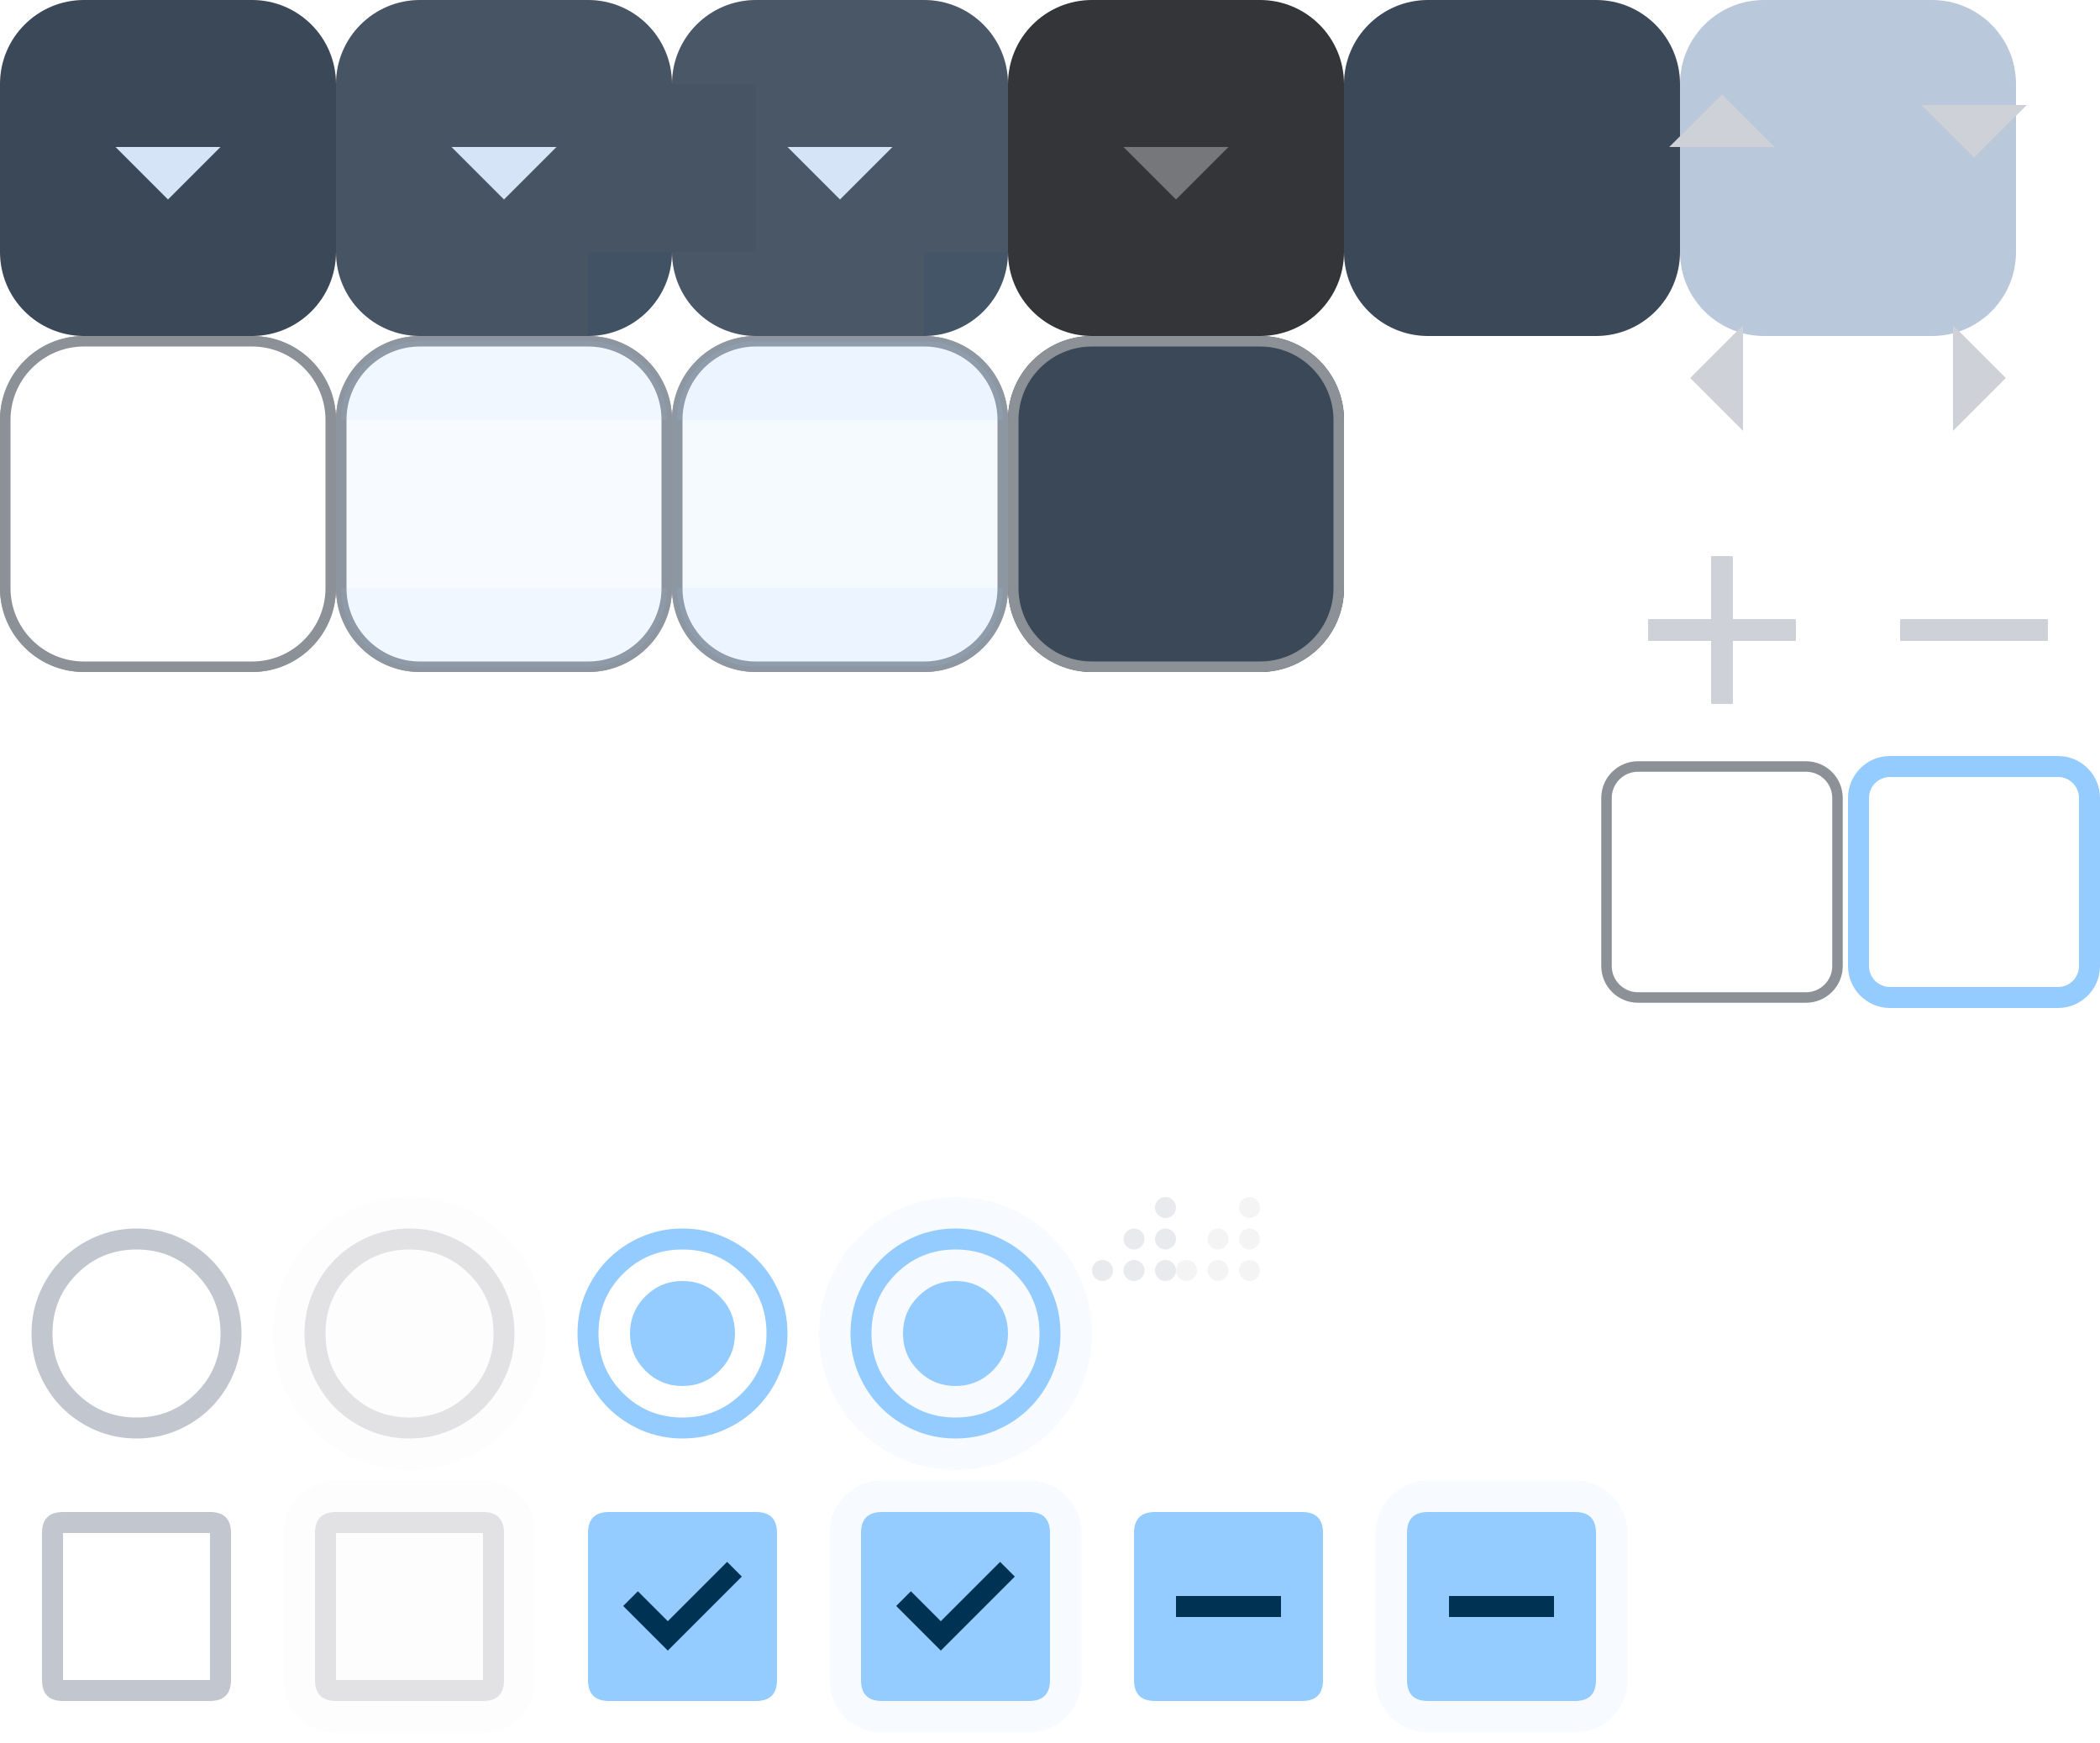
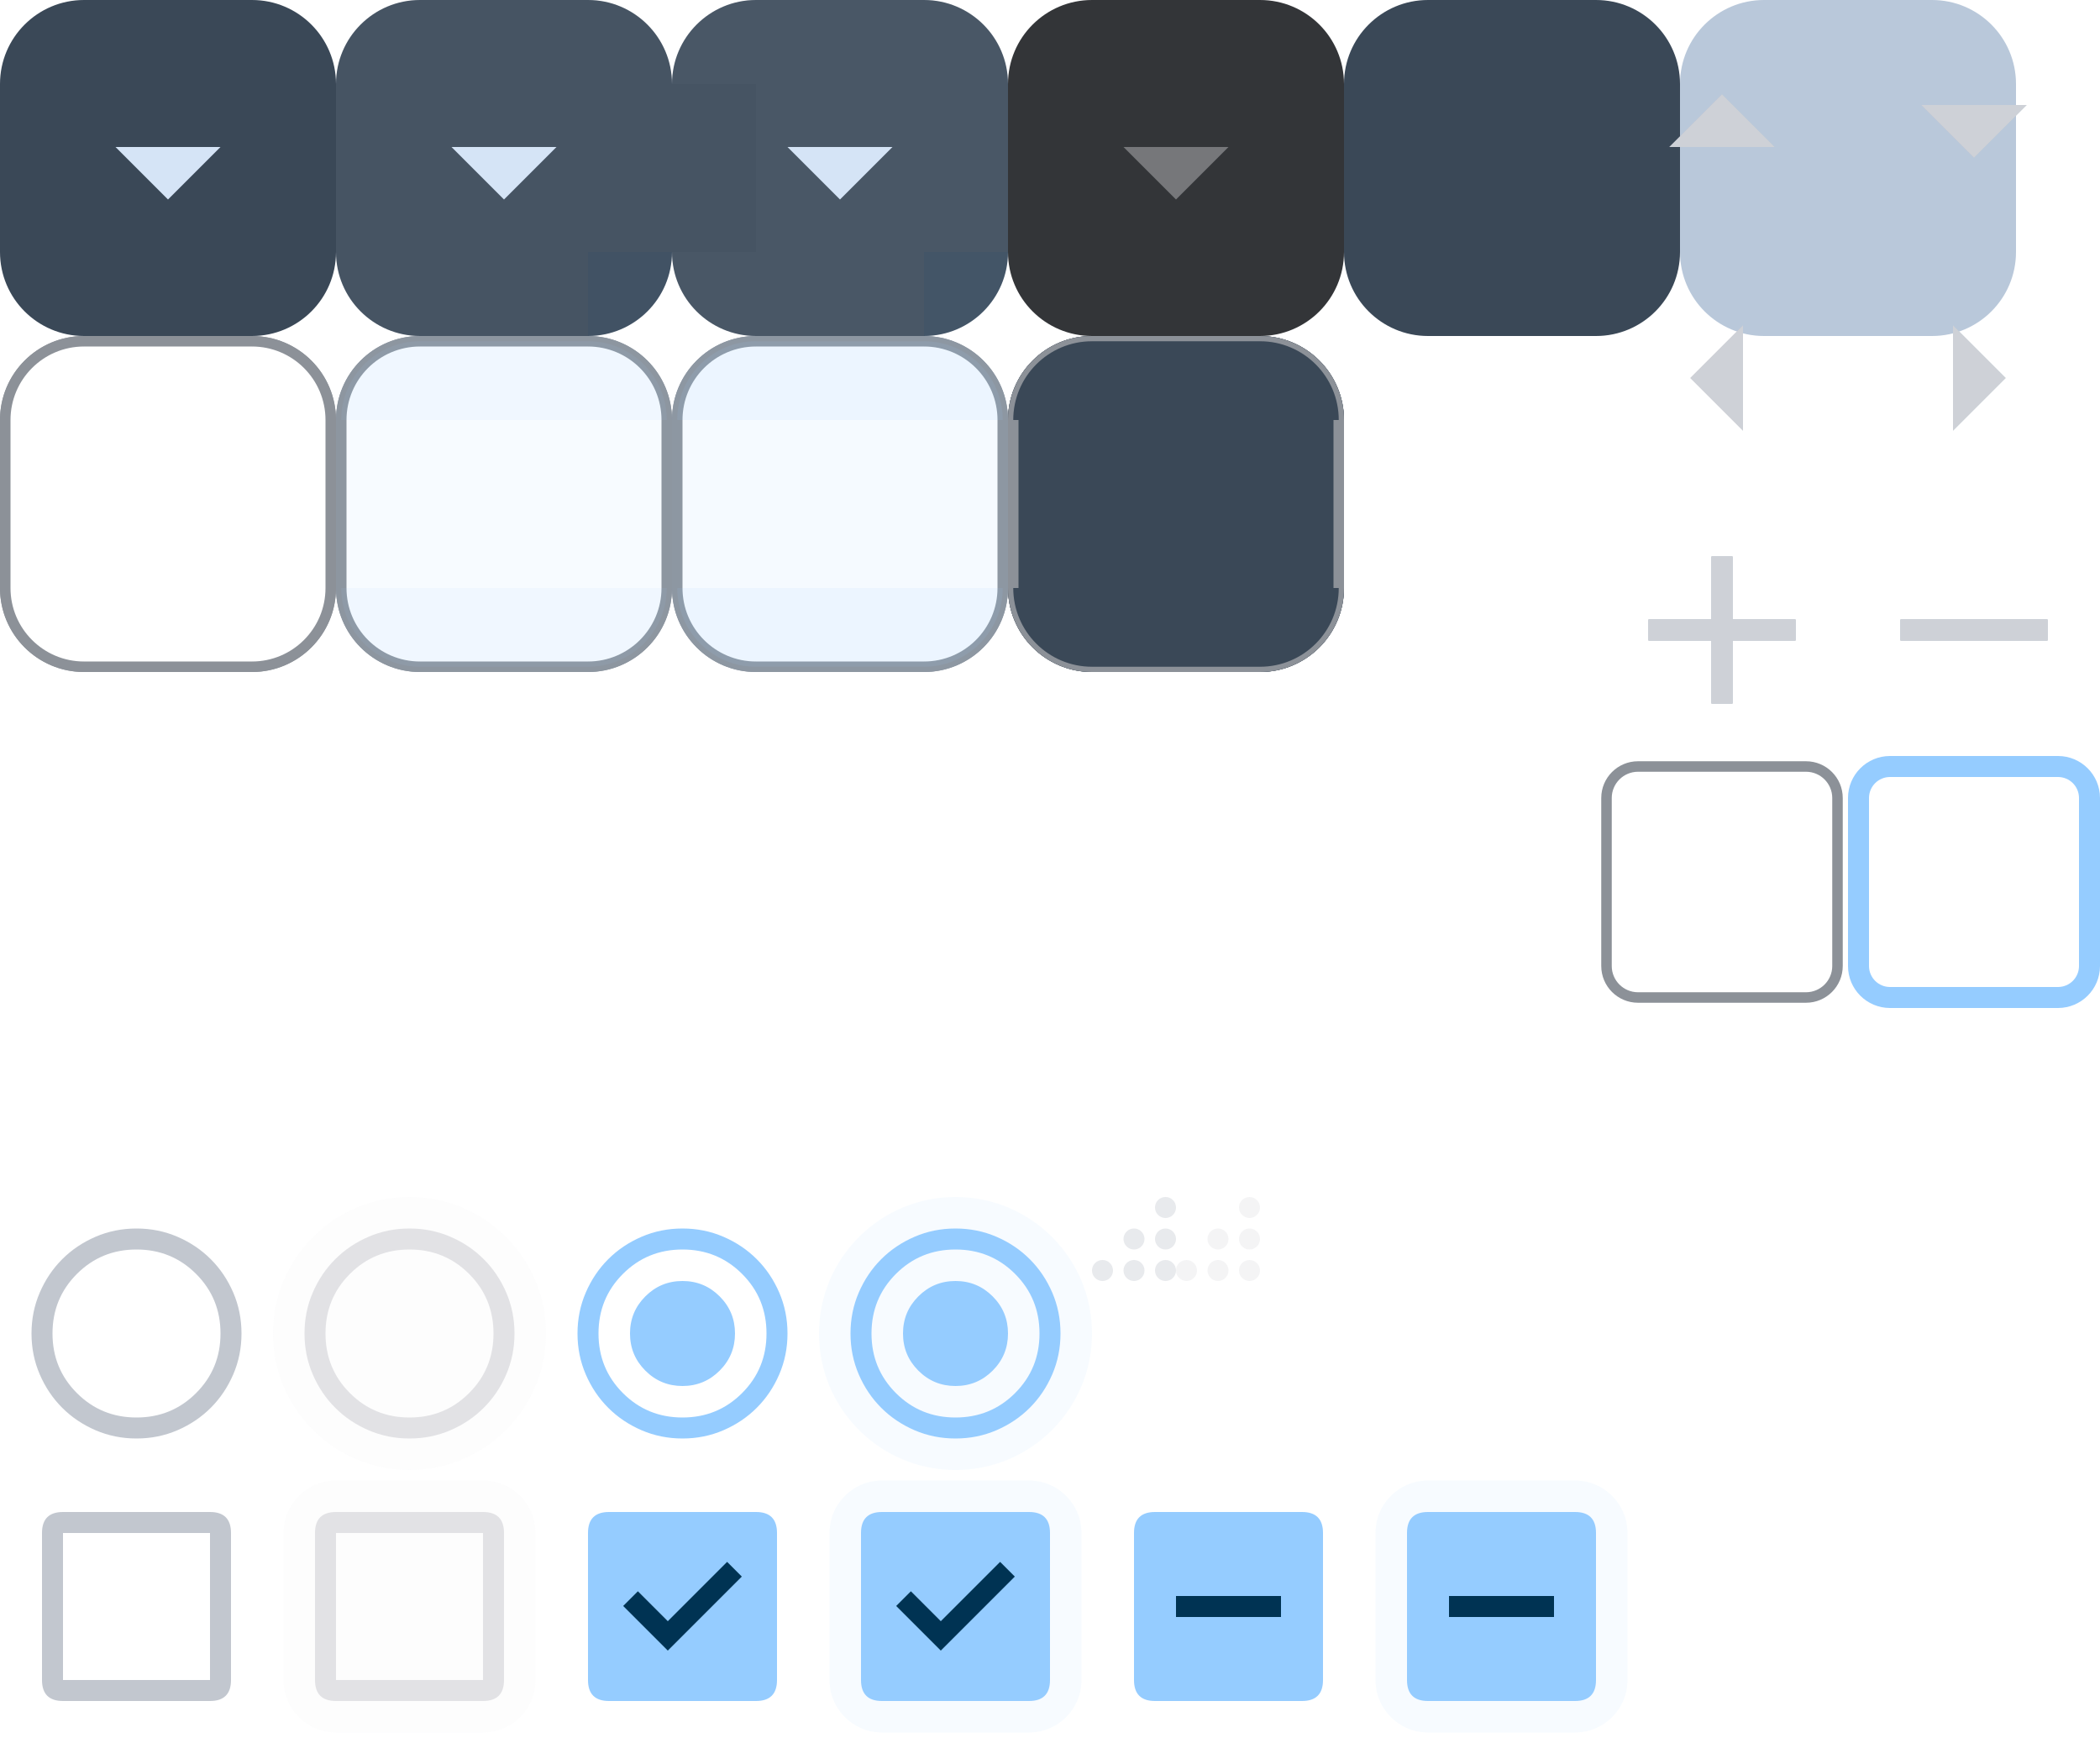
<svg xmlns="http://www.w3.org/2000/svg" xmlns:xlink="http://www.w3.org/1999/xlink" width="200" height="166" version="1.1" id="svg147">
  <defs>
    <style>
      .pri {
        fill: #95ccff;
      }

      .on-pri {
        fill: #003353;
      }

      .pri-cont {
        fill: #004a75;
      }

      .on-pri-cont {
        fill: #cee5ff;
      }

      .sec {
        fill: #b9c8da;
      }

      .sec-cont {
        fill: #3a4857;
      }

      .on-sec-cont {
        fill: #d5e4f6;
      }

      .surf {
        fill: #121416
      }

      .surf-cont-low {
        fill: #1a1c1e;
      }

      .surf-cont {
        fill: #1e2022;
      }

      .surf-cont-high {
        fill: #282a2d;
      }

      .surf-cont-highest {
        fill: #333538;
      }

      .on-surf {
        fill: #e2e2e5;
      }

      .on-surf-var {
        fill: #c2c7cf;
      }

      .outline {
        fill: #8c9198;
      }

      .outline-var {
        fill: #42474e
      }

      .surf-var {
        fill: #42474e;
      }

      .inv-surf {
        fill: #e2e2e5;
      }

      .on-inv-surf {
        color: #2f3033;
      }

      .disabled-back {
        fill: #e2e2e5;
        opacity: 0.12;
      }

      .disabled-text {
        fill: #e2e2e5;
        opacity: 0.38;
      }
    </style>
    <g id="x-add">
      <rect width="24" height="24" fill="none" />
      <path d="M 11,13 H 5 v -2 h 6 V 5 h 2 v 6 h 6 v 2 h -6 v 6 h -2 z" />
    </g>
    <g id="x-minus">
      <rect width="24" height="24" fill="none" />
      <path d="m 5,13 v -2 h 14 v 2 z" />
    </g>
    <g id="x-down">
      <rect width="24" height="24" fill="none" />
      <path d="M 12,15 7,10 h 10 z" />
    </g>
    <g id="x-left">
      <rect width="24" height="24" fill="none" />
      <path d="M 14,17 9,12 14,7 Z" />
    </g>
    <g id="x-right">
      <rect width="24" height="24" fill="none" />
      <path d="M 10,17 V 7 l 5,5 z" />
    </g>
    <g id="x-up">
      <rect width="24" height="24" fill="none" />
      <path d="m 7,14 5,-5 5,5 z" />
    </g>
    <path id="x-btn-tl" d="m 8,0 a 8,8 0 0 0 -8,8 h 8 z" />
    <rect id="x-btn-t" width="16" height="8" x="8" y="0" />
    <path id="x-btn-tr" d="m 24,0 a 8,8 0 0 1 8,8 h -8 z" />
    <rect id="x-btn-l" width="8" height="16" y="8" x="0" />
    <rect id="x-btn-c" width="16" height="16" x="8" y="8" />
    <rect id="x-btn-r" width="8" height="16" x="24" y="8" />
    <path id="x-btn-bl" d="M 8,32 a 8,8 0 0 1 -8,-8 h 8 z" />
    <rect id="x-btn-b" width="16" height="8" x="8" y="24" />
    <path id="x-btn-br" d="m 24,32 a 8,8 0 0 0 8,-8 h -8 z" />
    <path id="x-sizegrip" d="M 7,0 A 1,1 0 0 0 6,1 1,1 0 0 0 7,2 1,1 0 0 0 8,1 1,1 0 0 0 7,0 Z M 7,3 A 1,1 0 0 0 6,4 1,1 0 0 0 7,5 1,1 0 0 0 8,4 1,1 0 0 0 7,3 Z M 7,6 A 1,1 0 0 0 6,7 1,1 0 0 0 7,8 1,1 0 0 0 8,7 1,1 0 0 0 7,6 Z M 4,3 A 1,1 0 0 0 3,4 1,1 0 0 0 4,5 1,1 0 0 0 5,4 1,1 0 0 0 4,3 Z M 4,6 A 1,1 0 0 0 3,7 1,1 0 0 0 4,8 1,1 0 0 0 5,7 1,1 0 0 0 4,6 Z M 1,6 A 1,1 0 0 0 0,7 1,1 0 0 0 1,8 1,1 0 0 0 2,7 1,1 0 0 0 1,6 Z" />
    <path id="radio-unchk" d="M 13,23 Q 10.925,23 9.1,22.213 7.275,21.425 5.925,20.075 4.575,18.725 3.788,16.9 3,15.075 3,13 3,10.925 3.788,9.1 4.575,7.275 5.925,5.925 7.275,4.575 9.1,3.788 10.925,3 13,3 q 2.075,0 3.9,0.788 1.825,0.787 3.175,2.137 1.35,1.35 2.138,3.175 Q 23,10.925 23,13 q 0,2.075 -0.788,3.9 -0.788,1.825 -2.138,3.175 -1.35,1.35 -3.175,2.138 Q 15.075,23 13,23 Z m 0,-2 q 3.35,0 5.675,-2.325 Q 21,16.35 21,13 21,9.65 18.675,7.325 16.35,5 13,5 9.65,5 7.325,7.325 5,9.65 5,13 5,16.35 7.325,18.675 9.65,21 13,21 Z m 0,-8 z" />
    <path id="radio-chk" d="m 13,18 q 2.075,0 3.538,-1.463 Q 18,15.075 18,13 18,10.925 16.538,9.463 15.075,8 13,8 10.925,8 9.463,9.463 8,10.925 8,13 8,15.075 9.463,16.538 10.925,18 13,18 Z m 0,5 Q 10.925,23 9.1,22.213 7.275,21.425 5.925,20.075 4.575,18.725 3.788,16.9 3,15.075 3,13 3,10.925 3.788,9.1 4.575,7.275 5.925,5.925 7.275,4.575 9.1,3.788 10.925,3 13,3 q 2.075,0 3.9,0.788 1.825,0.787 3.175,2.137 1.35,1.35 2.138,3.175 Q 23,10.925 23,13 q 0,2.075 -0.788,3.9 -0.788,1.825 -2.138,3.175 -1.35,1.35 -3.175,2.138 Q 15.075,23 13,23 Z m 0,-2 q 3.35,0 5.675,-2.325 Q 21,16.35 21,13 21,9.65 18.675,7.325 16.35,5 13,5 9.65,5 7.325,7.325 5,9.65 5,13 5,16.35 7.325,18.675 9.65,21 13,21 Z m 0,-8 z" />
    <path id="chk-box-frame" d="M 4,6 Q 4,4 6,4 h 14 q 2,0 2,2 v 14 q 0,2 -2,2 H 6 Q 4,22 4,20 V 6 H 6 V 20 H 20 V 6 H 6 V 20 H 4 Z" />
    <rect id="chk-box-back" width="24" height="24" x="1" y="1" rx="5" />
    <path id="chk-box-chk" d="m 11.6,17.2 7.05,-7.05 -1.4,-1.4 -5.65,5.65 -2.85,-2.85 -1.4,1.4 z" />
    <path id="chk-box-box" d="M 4,6 Q 4,4 6,4 h 14 q 2,0 2,2 v 14 q 0,2 -2,2 H 6 Q 4,22 4,20 Z" />
    <path id="chk-box-dash" d="M 8,14 H 18 V 12 H 8 Z" />
  </defs>
  <g id="g-button-normal">
    <use id="button-normal-topleft" xlink:href="#x-btn-tl" class="sec-cont" />
    <use id="button-normal-top" xlink:href="#x-btn-t" class="sec-cont" />
    <use id="button-normal-topright" xlink:href="#x-btn-tr" class="sec-cont" />
    <use id="button-normal-left" xlink:href="#x-btn-l" class="sec-cont" />
    <use id="button-normal" xlink:href="#x-btn-c" class="sec-cont" />
    <use id="button-normal-right" xlink:href="#x-btn-r" class="sec-cont" />
    <use id="button-normal-bottomleft" xlink:href="#x-btn-bl" class="sec-cont" />
    <use id="button-normal-bottom" xlink:href="#x-btn-b" class="sec-cont" />
    <use id="button-normal-bottomright" xlink:href="#x-btn-br" class="sec-cont" />
    <use id="ar-1-down-normal" href="#x-down" x="4" y="4" class="on-sec-cont" />
    <rect id="button-default-indicator" width="5" height="5" fill="none" />
  </g>
  <g id="g-button-focused" transform="translate(32)">
    <g id="button-focused-topleft">
      <use xlink:href="#button-normal-topleft" />
      <use xlink:href="#x-btn-tl" class="on-sec-cont" opacity="0.08" />
    </g>
    <g id="button-focused-top">
      <use xlink:href="#button-normal-top" />
      <use xlink:href="#x-btn-t" class="on-sec-cont" opacity="0.08" />
    </g>
    <g id="button-focused-topright">
      <use xlink:href="#button-normal-topright" />
      <use xlink:href="#x-btn-tr" class="on-sec-cont" opacity="0.08" />
    </g>
    <g id="button-focused-left">
      <use xlink:href="#button-normal-left" />
      <use xlink:href="#x-btn-l" class="on-sec-cont" opacity="0.08" />
    </g>
    <g id="button-focused">
      <use xlink:href="#button-normal" />
      <use xlink:href="#x-btn-c" class="on-sec-cont" opacity="0.08" />
    </g>
    <g id="button-focused-right">
      <use xlink:href="#button-normal-right" />
      <use xlink:href="#x-btn-r" class="on-sec-cont" opacity="0.08" />
    </g>
    <g id="button-focused-bottomleft">
      <use xlink:href="#button-normal-bottomleft" />
      <use xlink:href="#x-btn-bl" class="on-sec-cont" opacity="0.08" />
    </g>
    <g id="button-focused-bottom">
      <use xlink:href="#button-normal-bottom" />
      <use xlink:href="#x-btn-b" class="on-sec-cont" opacity="0.08" />
    </g>
    <g id="button-focused-bottomright">
      <use xlink:href="#button-normal-bottomright" />
      <use xlink:href="#x-btn-br" class="pri" opacity="0.08" />
    </g>
    <use id="ar-1-down-focused" href="#x-down" x="4" y="4" class="on-sec-cont" />
  </g>
  <g id="g-button-pressed" transform="translate(64)">
    <g id="button-pressed-topleft">
      <use xlink:href="#button-normal-topleft" />
      <use xlink:href="#x-btn-tl" class="on-sec-cont" opacity="0.1" />
    </g>
    <g id="button-pressed-top">
      <use xlink:href="#button-normal-top" />
      <use xlink:href="#x-btn-t" class="on-sec-cont" opacity="0.1" />
    </g>
    <g id="button-pressed-topright">
      <use xlink:href="#button-normal-topright" />
      <use xlink:href="#x-btn-tr" class="on-sec-cont" opacity="0.1" />
    </g>
    <g id="button-pressed-left">
      <use xlink:href="#button-normal-left" />
      <use xlink:href="#x-btn-l" class="on-sec-cont" opacity="0.08" />
    </g>
    <g id="button-pressed">
      <use xlink:href="#button-normal" />
      <use xlink:href="#x-btn-c" class="on-sec-cont" opacity="0.1" />
    </g>
    <g id="button-pressed-right">
      <use xlink:href="#button-normal-right" />
      <use xlink:href="#x-btn-r" class="on-sec-cont" opacity="0.1" />
    </g>
    <g id="button-pressed-bottomleft">
      <use xlink:href="#button-normal-bottomleft" />
      <use xlink:href="#x-btn-bl" class="on-sec-cont" opacity="0.1" />
    </g>
    <g id="button-pressed-bottom">
      <use xlink:href="#button-normal-bottom" />
      <use xlink:href="#x-btn-b" class="on-sec-cont" opacity="0.1" />
    </g>
    <g id="button-pressed-bottomright">
      <use xlink:href="#button-normal-bottomright" />
      <use xlink:href="#x-btn-br" class="pri" opacity="0.1" />
    </g>
    <use id="ar-1-down-pressed" href="#x-down" x="4" y="4" class="on-sec-cont" />
  </g>
  <g id="g-button-toggled" transform="translate(96)">
    <use id="button-toggled-topleft" xlink:href="#x-btn-tl" class="surf-cont-highest" />
    <use id="button-toggled-top" xlink:href="#x-btn-t" class="surf-cont-highest" />
    <use id="button-toggled-topright" xlink:href="#x-btn-tr" class="surf-cont-highest" />
    <use id="button-toggled-left" xlink:href="#x-btn-l" class="surf-cont-highest" />
    <use id="button-toggled" xlink:href="#x-btn-c" class="surf-cont-highest" />
    <use id="button-toggled-right" xlink:href="#x-btn-r" class="surf-cont-highest" />
    <use id="button-toggled-bottomleft" xlink:href="#x-btn-bl" class="surf-cont-highest" />
    <use id="button-toggled-bottom" xlink:href="#x-btn-b" class="surf-cont-highest" />
    <use id="button-toggled-bottomright" xlink:href="#x-btn-br" class="surf-cont-highest" />
    <use id="ar-1-down-disabled" href="#x-down" x="4" y="4" class="disabled-text" />
  </g>
  <g id="g-button-default" transform="translate(128)">
    <use id="button-default-topleft" href="#button-normal-topleft" />
    <use id="button-default-top" href="#button-normal-top" />
    <use id="button-default-topright" href="#button-normal-topright" />
    <use id="button-default-left" href="#button-normal-left" />
    <use id="button-default" href="#button-normal" />
    <use id="button-default-right" href="#button-normal-right" />
    <use id="button-default-bottomleft" href="#button-normal-bottomleft" />
    <use id="button-default-bottom" href="#button-normal-bottom" />
    <use id="button-default-bottomright" href="#button-normal-bottomright" />
  </g>
  <g id="g-border-button-default" transform="translate(160)">
    <use id="border-button-default-topleft" xlink:href="#x-btn-tl" class="sec" />
    <use id="border-button-default-top" xlink:href="#x-btn-t" class="sec" />
    <use id="border-button-default-topright" xlink:href="#x-btn-tr" class="sec" />
    <use id="border-button-default-left" xlink:href="#x-btn-l" class="sec" />
    <use id="border-button-default" xlink:href="#x-btn-c" class="sec" />
    <use id="border-button-default-right" xlink:href="#x-btn-r" class="sec" />
    <use id="border-button-default-bottomleft" xlink:href="#x-btn-bl" class="sec" />
    <use id="border-button-default-bottom" xlink:href="#x-btn-b" class="sec" />
    <use id="border-button-default-bottomright" xlink:href="#x-btn-br" class="sec" />
  </g>
  <g id="g-tool-button-normal" transform="translate(0,32)">
    <g id="tool-button-normal-topleft">
      <use xlink:href="#x-btn-tl" fill="none" />
      <path d="m 8,0 a 8,8 0 0 0 -8,8 h 1 a 7,7 0 0 1 7,-7 z" class="outline" />
    </g>
    <g id="tool-button-normal-top">
      <use xlink:href="#x-btn-t" fill="none" />
      <rect width="16" height="1" x="8" y="0" class="outline" />
    </g>
    <g id="tool-button-normal-topright">
      <use xlink:href="#x-btn-tr" fill="none" />
      <path d="m 24,0 a 8,8 0 0 1 8,8 h -1 a 7,7 0 0 0 -7,-7 z" class="outline" />
    </g>
    <g id="tool-button-normal-left">
      <use xlink:href="#x-btn-l" fill="none" />
      <rect width="1" height="16" x="0" y="8" class="outline" />
    </g>
    <use id="tool-button-normal" xlink:href="#x-btn-c" fill="none" />
    <g id="tool-button-normal-right">
      <use xlink:href="#x-btn-r" fill="none" />
      <rect width="1" height="16" x="31" y="8" class="outline" />
    </g>
    <g id="tool-button-normal-bottomleft">
      <use xlink:href="#x-btn-bl" fill="none" />
      <path d="M 8,32 a 8,8 0 0 1 -8,-8 h 1 a 7,7 0 0 0 7,7 z" class="outline" />
    </g>
    <g id="tool-button-normal-bottom">
      <use xlink:href="#x-btn-b" fill="none" />
      <rect width="16" height="1" x="8" y="31" class="outline" />
    </g>
    <g id="tool-button-normal-bottomright">
      <use xlink:href="#x-btn-br" fill="none" />
      <path d="m 24,32 a 8,8 0 0 0 8,-8 h -1 a 7,7 0 0 1 -7,7 z" class="outline" />
    </g>
    <use id="expand-tool-button-normal-topleft" xlink:href="#x-btn-tl" fill="none" />
    <use id="expand-tool-button-normal-top" xlink:href="#x-btn-t" fill="none" />
    <use id="expand-tool-button-normal-topright" xlink:href="#x-btn-tr" fill="none" />
    <use id="expand-tool-button-normal-bottomleft" xlink:href="#x-btn-bl" fill="none" />
    <use id="expand-tool-button-normal-bottom" xlink:href="#x-btn-b" fill="none" />
    <use id="expand-tool-button-normal-bottomright" xlink:href="#x-btn-br" fill="none" />
    <g id="border-tool-button-normal-topleft">
      <use xlink:href="#x-btn-tl" fill="none" />
      <path d="M 8,0 a 8,8 0 0 0 -8,8 h 0.5 a 7.5,7.5 0 0 1 7.5,-7.5 z" class="outline" />
    </g>
    <g id="border-tool-button-normal-top">
      <use xlink:href="#x-btn-t" fill="none" />
      <rect width="16" height="0.5" x="8" class="outline" />
    </g>
    <g id="border-tool-button-normal-topright">
      <use xlink:href="#x-btn-tr" fill="none" />
      <path id="tb-normal-tr-3" d="M 24,0 a 8,8 0 0 1 8,8 h -0.5 a 7.5,7.5 0 0 0 -7.5,-7.5 z" class="outline" />
    </g>
    <g id="border-tool-button-normal-bottomleft">
      <use xlink:href="#x-btn-bl" fill="none" />
      <path id="tb-normal-bl-3" d="M 8,32 a 8,8 0 0 1 -8,-8 h 0.5 a 7.5,7.5 0 0 0 7.5,7.5 z" class="outline" />
    </g>
    <g id="border-tool-button-normal-bottom">
      <use xlink:href="#x-btn-b" fill="none" />
      <rect id="tb-normal-b-3" width="16" height="0.5" x="8" y="31.5" class="outline" />
    </g>
    <g id="border-tool-button-normal-bottomright">
      <use xlink:href="#x-btn-br" fill="none" />
      <path id="tb-normal-br-3" d="M 24,32 a 8,8 0 0 0 8,-8 h -0.5 a 7.5,7.5 0 0 1 -7.5,7.5 z" class="outline" />
    </g>
  </g>
  <g id="g-tool-button-focused" transform="translate(32,32)">
    <g id="tool-button-focused-topleft">
      <use xlink:href="#tool-button-normal-topleft" />
      <use xlink:href="#x-btn-tl" class="pri" opacity="0.08" />
    </g>
    <g id="tool-button-focused-top">
      <use xlink:href="#tool-button-normal-top" />
      <use xlink:href="#x-btn-t" class="pri" opacity="0.08" />
    </g>
    <g id="tool-button-focused-topright">
      <use xlink:href="#tool-button-normal-topright" />
      <use xlink:href="#x-btn-tr" class="pri" opacity="0.08" />
    </g>
    <g id="tool-button-focused-left">
      <use xlink:href="#tool-button-normal-left" />
      <use xlink:href="#x-btn-l" class="pri" opacity="0.08" />
    </g>
    <use id="tool-button-focused" xlink:href="#x-btn-c" class="pri" opacity="0.08" />
    <g id="tool-button-focused-right">
      <use xlink:href="#tool-button-normal-right" />
      <use xlink:href="#x-btn-r" class="pri" opacity="0.08" />
    </g>
    <g id="tool-button-focused-bottomleft">
      <use xlink:href="#tool-button-normal-bottomleft" />
      <use xlink:href="#x-btn-bl" class="pri" opacity="0.08" />
    </g>
    <g id="tool-button-focused-bottom">
      <use xlink:href="#tool-button-normal-bottom" />
      <use xlink:href="#x-btn-b" class="pri" opacity="0.08" />
    </g>
    <g id="tool-button-focused-bottomright">
      <use xlink:href="#tool-button-normal-bottomright" />
      <use xlink:href="#x-btn-br" class="pri" opacity="0.08" />
    </g>
    <use id="expand-tool-button-focused-topleft" xlink:href="#x-btn-tl" fill="none" />
    <use id="expand-tool-button-focused-top" xlink:href="#x-btn-t" fill="none" />
    <use id="expand-tool-button-focused-topright" xlink:href="#x-btn-tr" fill="none" />
    <use id="expand-tool-button-focused-bottomleft" xlink:href="#x-btn-bl" fill="none" />
    <use id="expand-tool-button-focused-bottom" xlink:href="#x-btn-b" fill="none" />
    <use id="expand-tool-button-focused-bottomright" xlink:href="#x-btn-br" fill="none" />
    <g id="border-tool-button-focused-topleft">
      <use href="#border-tool-button-normal-topleft" />
      <use xlink:href="#x-btn-tl" class="pri" opacity="0.08" />
    </g>
    <g id="border-tool-button-focused-top">
      <use href="#border-tool-button-normal-top" />
      <use xlink:href="#x-btn-t" class="pri" opacity="0.08" />
    </g>
    <g id="border-tool-button-focused-topright">
      <use href="#border-tool-button-normal-topright" />
      <use xlink:href="#x-btn-tr" class="pri" opacity="0.08" />
    </g>
    <g id="border-tool-button-focused-bottomleft">
      <use href="#border-tool-button-normal-bottomleft" />
      <use xlink:href="#x-btn-bl" class="pri" opacity="0.08" />
    </g>
    <g id="border-tool-button-focused-bottom">
      <use href="#border-tool-button-normal-bottom" />
      <use xlink:href="#x-btn-b" class="pri" opacity="0.08" />
    </g>
    <g id="border-tool-button-focused-bottomright">
      <use href="#border-tool-button-normal-bottomright" />
      <use xlink:href="#x-btn-br" class="pri" opacity="0.08" />
    </g>
  </g>
  <g id="g-tool-button-pressed" transform="translate(64,32)">
    <g id="tool-button-pressed-topleft">
      <use xlink:href="#tool-button-normal-topleft" />
      <use xlink:href="#x-btn-tl" class="pri" opacity="0.1" />
    </g>
    <g id="tool-button-pressed-top">
      <use xlink:href="#tool-button-normal-top" />
      <use xlink:href="#x-btn-t" class="pri" opacity="0.1" />
    </g>
    <g id="tool-button-pressed-topright">
      <use xlink:href="#tool-button-normal-topright" />
      <use xlink:href="#x-btn-tr" class="pri" opacity="0.1" />
    </g>
    <g id="tool-button-pressed-left">
      <use xlink:href="#tool-button-normal-left" />
      <use xlink:href="#x-btn-l" class="pri" opacity="0.1" />
    </g>
    <use id="tool-button-pressed" xlink:href="#x-btn-c" class="pri" opacity="0.1" />
    <g id="tool-button-pressed-right">
      <use xlink:href="#tool-button-normal-right" />
      <use xlink:href="#x-btn-r" class="pri" opacity="0.1" />
    </g>
    <g id="tool-button-pressed-bottomleft">
      <use xlink:href="#tool-button-normal-bottomleft" />
      <use xlink:href="#x-btn-bl" class="pri" opacity="0.1" />
    </g>
    <g id="tool-button-pressed-bottom">
      <use xlink:href="#tool-button-normal-bottom" />
      <use xlink:href="#x-btn-b" class="pri" opacity="0.1" />
    </g>
    <g id="tool-button-pressed-bottomright">
      <use xlink:href="#tool-button-normal-bottomright" />
      <use xlink:href="#x-btn-br" class="pri" opacity="0.1" />
    </g>
    <use id="expand-tool-button-pressed-topleft" xlink:href="#x-btn-tl" fill="none" />
    <use id="expand-tool-button-pressed-top" xlink:href="#x-btn-t" fill="none" />
    <use id="expand-tool-button-pressed-topright" xlink:href="#x-btn-tr" fill="none" />
    <use id="expand-tool-button-pressed-bottomleft" xlink:href="#x-btn-bl" fill="none" />
    <use id="expand-tool-button-pressed-bottom" xlink:href="#x-btn-b" fill="none" />
    <use id="expand-tool-button-pressed-bottomright" xlink:href="#x-btn-br" fill="none" />
    <g id="border-tool-button-pressed-topleft">
      <use href="#border-tool-button-normal-topleft" />
      <use xlink:href="#x-btn-tl" class="pri" opacity="0.1" />
    </g>
    <g id="border-tool-button-pressed-top">
      <use href="#border-tool-button-normal-top" />
      <use xlink:href="#x-btn-t" class="pri" opacity="0.1" />
    </g>
    <g id="border-tool-button-pressed-topright">
      <use href="#border-tool-button-normal-topright" />
      <use xlink:href="#x-btn-tr" class="pri" opacity="0.1" />
    </g>
    <g id="border-tool-button-pressed-bottomleft">
      <use href="#border-tool-button-normal-bottomleft" />
      <use xlink:href="#x-btn-bl" class="pri" opacity="0.1" />
    </g>
    <g id="border-tool-button-pressed-bottom">
      <use href="#border-tool-button-normal-bottom" />
      <use xlink:href="#x-btn-b" class="pri" opacity="0.1" />
    </g>
    <g id="border-tool-button-pressed-bottomright">
      <use href="#border-tool-button-normal-bottomright" />
      <use xlink:href="#x-btn-br" class="pri" opacity="0.1" />
    </g>
  </g>
  <g id="g-tool-button-toggled" transform="translate(96,32)">
    <g id="tool-button-toggled-topleft">
      <use xlink:href="#x-btn-tl" class="sec-cont" />
      <use xlink:href="#tool-button-normal-topleft" />
    </g>
    <g id="tool-button-toggled-top">
      <use xlink:href="#x-btn-t" class="sec-cont" />
      <use xlink:href="#tool-button-normal-top" />
    </g>
    <g id="tool-button-toggled-topright">
      <use xlink:href="#x-btn-tr" class="sec-cont" />
      <use xlink:href="#tool-button-normal-topright" />
    </g>
    <g id="tool-button-toggled-left">
      <use xlink:href="#x-btn-l" class="sec-cont" />
      <use xlink:href="#tool-button-normal-left" />
    </g>
    <use id="tool-button-toggled" xlink:href="#x-btn-c" class="sec-cont" />
    <g id="tool-button-toggled-right">
      <use xlink:href="#x-btn-r" class="sec-cont" />
      <use xlink:href="#tool-button-normal-right" />
    </g>
    <g id="tool-button-toggled-bottomleft">
      <use xlink:href="#x-btn-bl" class="sec-cont" />
      <use xlink:href="#tool-button-normal-bottomleft" />
    </g>
    <g id="tool-button-toggled-bottom">
      <use xlink:href="#x-btn-b" class="sec-cont" />
      <use xlink:href="#tool-button-normal-bottom" />
    </g>
    <g id="tool-button-toggled-bottomright">
      <use xlink:href="#x-btn-br" class="sec-cont" />
      <use xlink:href="#tool-button-normal-bottomright" />
    </g>
    <use id="expand-tool-button-toggled-topleft" xlink:href="#x-btn-tl" fill="none" />
    <use id="expand-tool-button-toggled-top" xlink:href="#x-btn-t" fill="none" />
    <use id="expand-tool-button-toggled-topright" xlink:href="#x-btn-tr" fill="none" />
    <use id="expand-tool-button-toggled-bottomleft" xlink:href="#x-btn-bl" fill="none" />
    <use id="expand-tool-button-toggled-bottom" xlink:href="#x-btn-b" fill="none" />
    <use id="expand-tool-button-toggled-bottomright" xlink:href="#x-btn-br" fill="none" />
+     <g id="border-tool-button-toggled-topleft">
+       <use xlink:href="#x-btn-tl" class="sec-cont" />
+       <use href="#border-tool-button-normal-topleft" />
+     </g>
+     <g id="border-tool-button-toggled-top">
+       <use xlink:href="#x-btn-t" class="sec-cont" />
+       <use href="#border-tool-button-normal-top" />
+     </g>
+     <g id="border-tool-button-toggled-topright">
+       <use xlink:href="#x-btn-tr" class="sec-cont" />
+       <use href="#border-tool-button-normal-topright" />
+     </g>
+     <g id="border-tool-button-toggled-bottomleft">
+       <use xlink:href="#x-btn-bl" class="sec-cont" />
+       <use href="#border-tool-button-normal-bottomleft" />
+     </g>
+     <g id="border-tool-button-toggled-bottom">
+       <use xlink:href="#x-btn-b" class="sec-cont" />
+       <use href="#border-tool-button-normal-bottom" />
+     </g>
+     <g id="border-tool-button-toggled-bottomright">
+       <use xlink:href="#x-btn-br" class="sec-cont" />
+       <use href="#border-tool-button-normal-bottomright" />
+     </g>
  </g>
  <g id="g-lineedit-normal" transform="translate(152,72)" class="outline">
    <g id="lineedit-normal-topleft">
      <rect width="4" height="4" x="0" y="0" fill="none" />
      <path d="M 4,0.5 A 3.5,3.5 0 0 0 0.5,4 h 1 A 2.5,2.5 0 0 1 4,1.5 Z" />
    </g>
    <g id="lineedit-normal-top">
      <rect width="16" height="4" x="4" y="0" fill="none" />
      <rect width="16" height="1" x="4" y="0.5" />
    </g>
    <g id="lineedit-normal-topright">
      <rect width="4" height="4" x="20" y="0" fill="none" />
      <path d="M 20,0.5 A 3.5,3.5 0 0 1 23.5,4 h -1 A 2.5,2.5 0 0 0 20,1.5 Z" />
    </g>
    <g id="lineedit-normal-left">
      <rect width="4" height="16" x="0" y="4" fill="none" />
      <rect width="1" height="16" x="0.5" y="4" />
    </g>
    <g id="lineedit-normal-right">
      <rect width="4" height="16" x="20" y="4" fill="none" />
      <rect width="1" height="16" x="22.5" y="4" />
    </g>
    <g id="lineedit-normal-bottomleft">
      <rect width="4" height="4" x="0" y="20" fill="none" />
      <path d="M 0.5,20 A 3.5,3.5 0 0 0 4,23.5 v -1 A 2.5,2.5 0 0 1 1.5,20 Z" />
    </g>
    <g id="lineedit-normal-bottom">
      <rect width="16" height="4" x="4" y="20" fill="none" />
      <rect width="16" height="1" x="4" y="22.5" />
    </g>
    <g id="lineedit-normal-bottomright">
      <rect width="4" height="4" x="20" y="20" fill="none" />
      <path d="M 23.5,20 A 3.5,3.5 0 0 1 20,23.5 v -1 A 2.5,2.5 0 0 0 22.5,20 Z" />
    </g>
  </g>
  <g id="g-lineedit-focused" transform="translate(176,72)" class="pri">
    <path id="lineedit-focused-topleft" d="M 4,0 A 4,4 0 0 0 0,4 H 2 A 2,2 0 0 1 4,2 Z" />
    <g id="lineedit-focused-top">
      <rect width="16" height="2" x="4" y="0" />
      <rect width="16" height="4" x="4" y="0" fill="none" />
    </g>
    <path id="lineedit-focused-topright" d="m 20,0 a 4,4 0 0 1 4,4 H 22 A 2,2 0 0 0 20,2 Z" />
    <g id="lineedit-focused-left">
      <rect width="2" height="16" x="0" y="4" />
      <rect width="4" height="16" x="0" y="4" fill="none" />
    </g>
    <g id="lineedit-focused-right">
      <rect width="2" height="16" x="22" y="4" />
      <rect width="4" height="16" x="20" y="4" fill="none" />
    </g>
    <path id="lineedit-focused-bottomleft" d="m 0,20 a 4,4 0 0 0 4,4 V 22 A 2,2 0 0 1 2,20 Z" />
    <g id="lineedit-focused-bottom">
      <rect width="16" height="2" x="4" y="22" />
      <rect width="16" height="4" x="4" y="20" fill="none" />
    </g>
    <path id="lineedit-focused-bottomright" d="m 24,20 a 4,4 0 0 1 -4,4 v -2 a 2,2 0 0 0 2,-2 z" />
  </g>
  <g id="radio-normal" transform="translate(0,114)">
    <rect width="26" height="26" fill="none" x="0" y="0" />
    <use href="#radio-unchk" class="on-surf-var" />
  </g>
  <g id="radio-focused" transform="translate(26,114)">
    <circle cx="13" cy="13" r="13" class="on-surf" opacity="0.08" />
    <use href="#radio-unchk" class="on-surf" />
  </g>
  <g id="radio-checked-normal" transform="translate(52,114)">
    <rect width="26" height="26" fill="none" x="0" y="0" />
    <use href="#radio-chk" class="pri" />
  </g>
  <g id="radio-checked-focused" transform="translate(78,114)">
    <circle cx="13" cy="13" r="13" class="pri" opacity="0.08" />
    <use href="#radio-chk" class="pri" />
  </g>
  <g id="checkbox-normal" transform="translate(0,140)">
    <rect width="26" height="26" fill="none" x="0" y="0" />
    <use href="#chk-box-frame" class="on-surf-var" />
  </g>
  <g id="checkbox-focused" transform="translate(26,140)">
    <rect width="26" height="26" fill="none" x="0" y="0" />
    <use href="#chk-box-back" class="on-surf" opacity="0.08" />
    <use href="#chk-box-frame" class="on-surf" />
  </g>
  <g id="checkbox-checked-normal" transform="translate(52,140)">
    <rect width="26" height="26" fill="none" x="0" y="0" />
    <use href="#chk-box-box" class="pri" />
    <use href="#chk-box-chk" class="on-pri" />
  </g>
  <g id="checkbox-checked-focused" transform="translate(78,140)">
    <rect width="26" height="26" fill="none" x="0" y="0" />
    <use href="#chk-box-back" class="pri" opacity="0.08" />
    <use href="#chk-box-box" class="pri" />
    <use href="#chk-box-chk" class="on-pri" />
  </g>
  <g id="checkbox-tristate-normal" transform="translate(104,140)">
    <rect width="26" height="26" fill="none" x="0" y="0" />
    <use href="#chk-box-box" class="pri" />
    <use href="#chk-box-dash" class="on-pri" />
  </g>
  <g id="checkbox-tristate-focused" transform="translate(130,140)">
    <rect width="26" height="26" fill="none" x="0" y="0" />
    <use href="#chk-box-back" class="pri" opacity="0.08" />
    <use href="#chk-box-box" class="pri" />
    <use href="#chk-box-dash" class="on-pri" />
  </g>
  <use id="sizegrip-normal" href="#x-sizegrip" x="104" y="114" class="on-surf-var" opacity="0.38" />
  <use id="sizegrip-focused" href="#x-sizegrip" x="112" y="114" class="on-surf" opacity="0.38" />
  <g id="g-arrow" transform="translate(152)">
    <use id="arrow-up-normal" href="#x-up" x="0" y="0" class="on-surf-var" />
    <use id="arrow-down-normal" href="#x-down" x="24" y="0" class="on-surf-var" />
    <use id="arrow-left-normal" href="#x-left" x="0" y="24" class="on-surf-var" />
    <use id="arrow-right-normal" href="#x-right" x="24" y="24" class="on-surf-var" />
    <use id="arrow-add-normal" href="#x-add" x="0" y="48" class="on-surf-var" />
    <use id="arrow-minus-normal" href="#x-minus" x="24" y="48" class="on-surf-var" />
    <use id="arrow-up-focused" href="#x-up" x="0" y="0" class="on-surf-var" />
    <use id="arrow-down-focused" href="#x-down" x="24" y="0" class="on-surf-var" />
    <use id="arrow-left-focused" href="#x-left" x="0" y="24" class="on-surf-var" />
    <use id="arrow-right-focused" href="#x-right" x="24" y="24" class="on-surf-var" />
    <use id="arrow-add-focused" href="#x-add" x="0" y="48" class="on-surf-var" />
    <use id="arrow-minus-focused" href="#x-minus" x="24" y="48" class="on-surf-var" />
    <use id="arrow-up-pressed" href="#x-up" x="0" y="0" class="on-surf-var" />
    <use id="arrow-down-pressed" href="#x-down" x="24" y="0" class="on-surf-var" />
    <use id="arrow-left-pressed" href="#x-left" x="0" y="24" class="on-surf-var" />
    <use id="arrow-right-pressed" href="#x-right" x="24" y="24" class="on-surf-var" />
    <use id="arrow-add-pressed" href="#x-add" x="0" y="48" class="on-surf-var" />
    <use id="arrow-minus-pressed" href="#x-minus" x="24" y="48" class="on-surf-var" />
    <use id="arrow-up-disabled" href="#x-up" x="0" y="0" class="disabled-text" />
    <use id="arrow-down-disabled" href="#x-down" x="24" y="0" class="disabled-text" />
    <use id="arrow-left-disabled" href="#x-left" x="0" y="24" class="disabled-text" />
    <use id="arrow-right-disabled" href="#x-right" x="24" y="24" class="disabled-text" />
    <use id="arrow-add-disabled" href="#x-add" x="0" y="48" class="disabled-text" />
    <use id="arrow-minus-disabled" href="#x-minus" x="24" y="48" class="disabled-text" />
  </g>
</svg>
